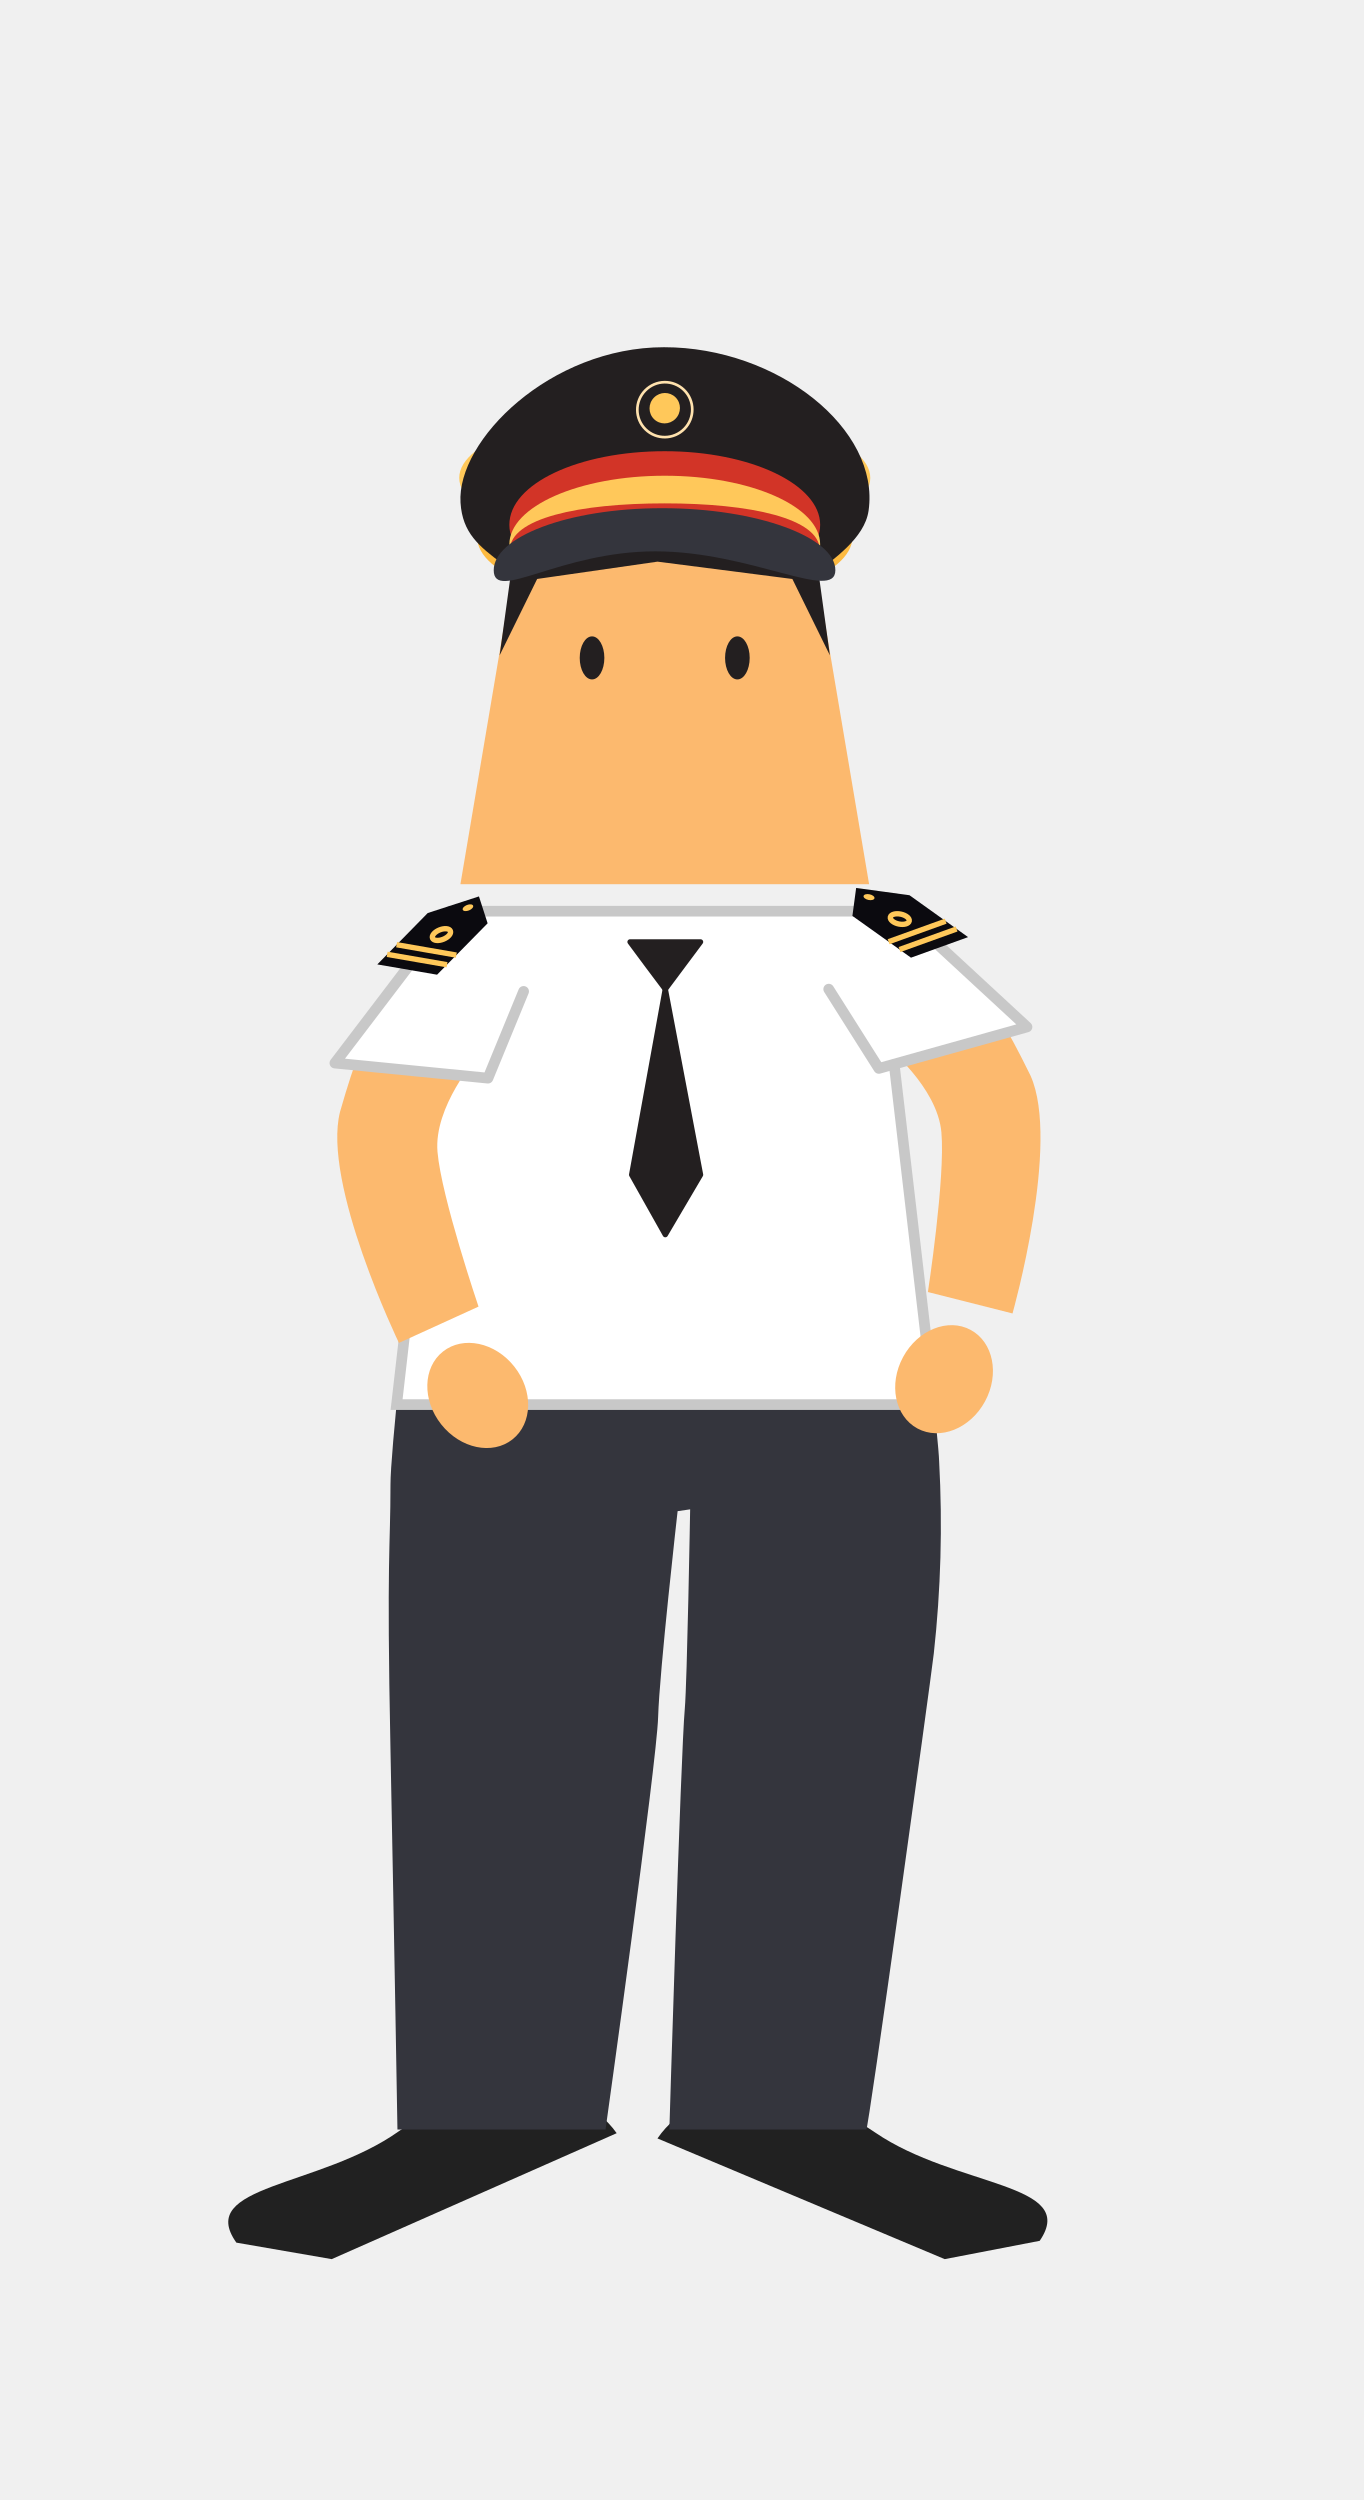
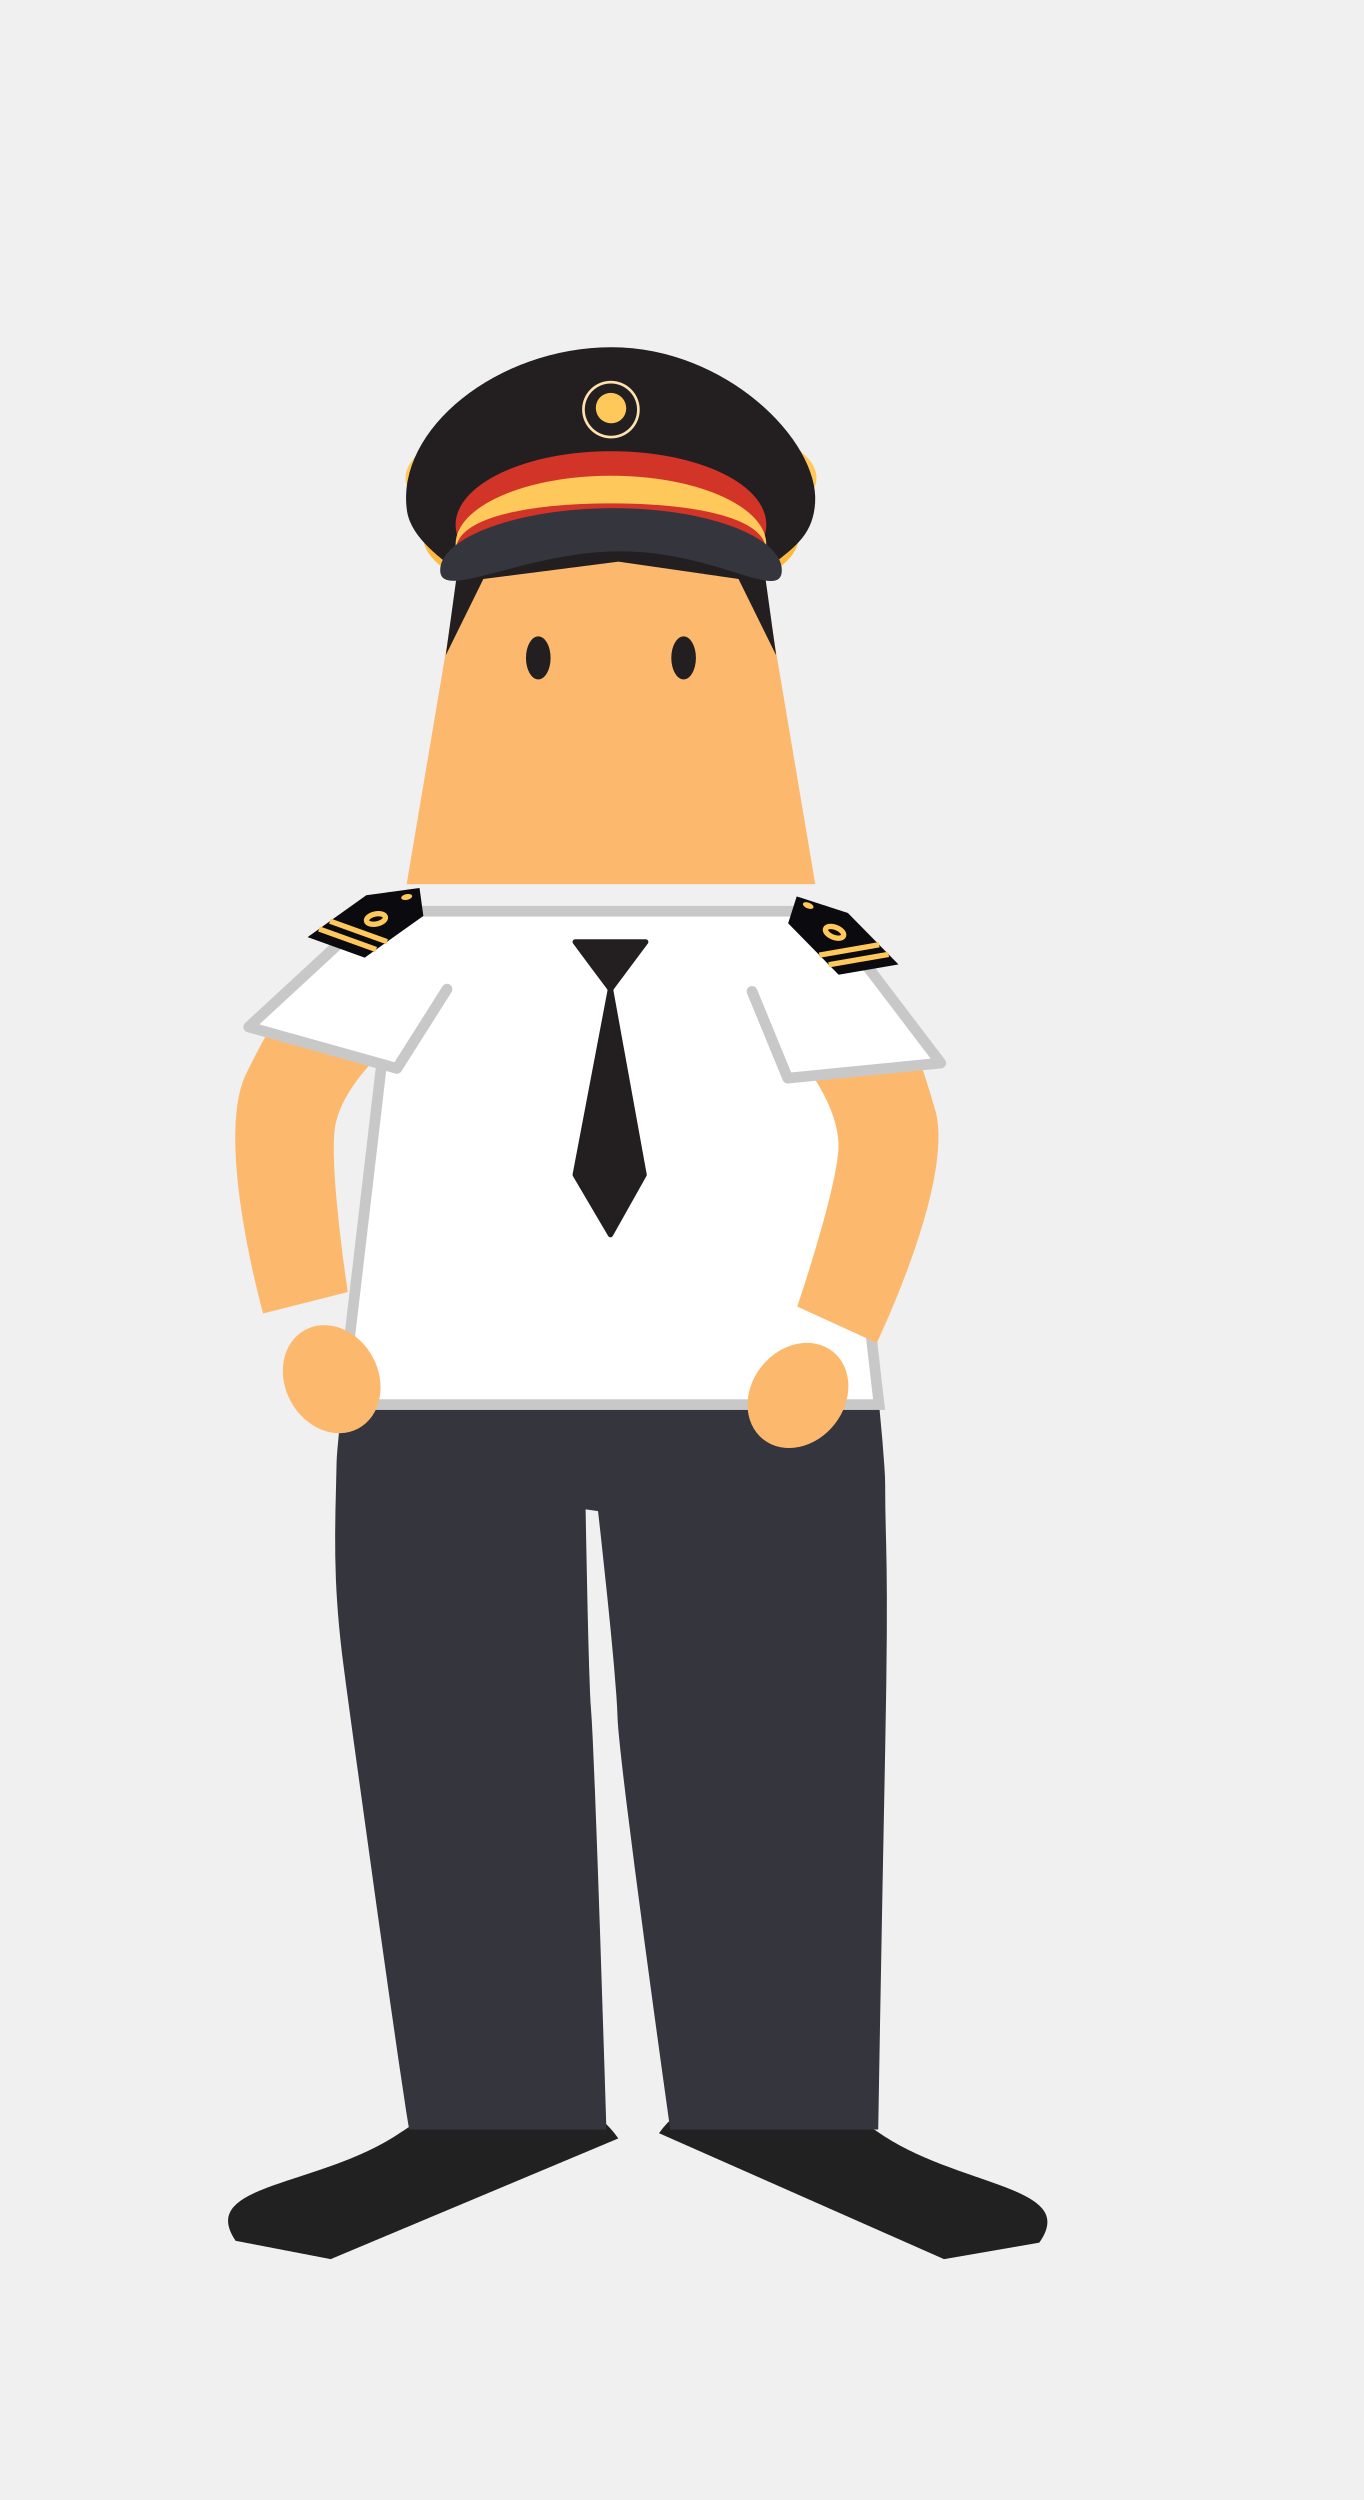
<svg xmlns="http://www.w3.org/2000/svg" viewBox="0 0 127.33 233.43">
  <defs>
    <style>.cls-1{fill:#f07422;}.cls-2{fill:#fdba40;}.cls-3{fill:#ffc859;}.cls-4{fill:#212121;}.cls-5{fill:#34353d;}.cls-11,.cls-13,.cls-6{fill:#231f20;}.cls-7{fill:#d23427;}.cls-8{fill:#ffc85a;}.cls-9{fill:#fcb96e;}.cls-10,.cls-16{fill:none;}.cls-10{stroke:#ffe2ae;stroke-width:0.25px;}.cls-10,.cls-11,.cls-12,.cls-16{stroke-miterlimit:10;}.cls-11,.cls-13{stroke:#231f20;}.cls-11,.cls-13,.cls-16{stroke-width:0.5px;}.cls-12,.cls-14{fill:#fff;stroke:#c8c8c8;}.cls-13,.cls-14{stroke-linejoin:round;}.cls-14{stroke-linecap:round;}.cls-15{fill:#0b0a0f;}.cls-16{stroke:#ffc85a;}</style>
  </defs>
  <g id="Layer_2" data-name="Layer 2">
-     <ellipse class="cls-1" cx="62.07" cy="55.33" rx="13.75" ry="4.32" />
-     <ellipse class="cls-2" cx="62.07" cy="50.15" rx="17.52" ry="6.4" />
-     <ellipse class="cls-3" cx="62.07" cy="44.62" rx="19.19" ry="6.4" />
-     <path class="cls-4" d="M57.58,199.18c-3.81-5.37-12.92-5.45-20.34-.18s-19,5-15.17,10.4l8.9,1.54Z" />
-     <path class="cls-4" d="M61.39,199.67c3.71-5.44,12.81-5.69,20.33-.55s19.07,4.68,15.36,10.11l-8.87,1.71Z" />
-     <path class="cls-5" d="M63.27,141.1s-1.7,15-1.82,19.24-4.91,38.5-4.91,38.5H37.11s-.28-16.84-.65-35.45c-.37-18.3,0-18.69,0-24.76s5.86-53.55,5.86-53.55h39.5s5.77,47.44,5.87,51.39a109.16,109.16,0,0,1-.5,17.92c-.38,3.25-6.16,44.84-6.3,44.45H62.5s1.06-35.05,1.44-39.28c.22-2.5.5-18.63.5-18.63Z" />
-     <path class="cls-6" d="M46.92,52.65C44.72,51,43.18,49.77,43,46.94c-.37-5.83,8.39-14.52,19-14.52S82.2,40.07,81.1,47.69c-.38,2.62-3.37,4.55-5,5.92L62.07,43Z" />
-     <path class="cls-7" d="M76.58,49c0,3.8-6.5,5.85-14.51,5.85s-14.51-2-14.51-5.85,6.5-6.87,14.51-6.87S76.58,45.23,76.58,49Z" />
-     <path class="cls-8" d="M76.58,50.83c0,3.54-6.5,5.38-14.51,5.38s-14.51-1.84-14.51-5.38,6.5-6.41,14.51-6.41S76.58,47.29,76.58,50.83Z" />
-     <path class="cls-7" d="M76.54,51.36c0,3-6.48,5.38-14.47,5.38s-14.46-2.41-14.46-5.38S54.08,47,62.07,47,76.54,48.39,76.54,51.36Z" />
-     <polygon class="cls-9" points="81.15 82.56 42.99 82.56 48.26 51.35 75.88 51.35 81.15 82.56" />
-     <ellipse class="cls-8" cx="62.07" cy="38.11" rx="1.43" ry="1.41" transform="translate(-8.74 55.18) rotate(-45.1)" />
-     <ellipse class="cls-10" cx="62.07" cy="38.25" rx="2.57" ry="2.56" transform="translate(-8.64 56.01) rotate(-45.74)" />
-     <polygon class="cls-11" points="48.28 51.19 47.11 59.69 49.99 53.83 61.39 52.19 74.15 53.83 77.03 59.69 75.88 51.35 48.28 51.19" />
-     <ellipse class="cls-6" cx="55.28" cy="61.43" rx="1.15" ry="2.01" />
-     <ellipse class="cls-6" cx="68.85" cy="61.43" rx="1.15" ry="2.01" />
-     <path class="cls-5" d="M78,53.24c0,3-7.88-1.76-16.81-1.76s-15.09,4.81-15.09,1.76,6.8-5.79,15.73-5.79S78,50.19,78,53.24Z" />
-     <polygon class="cls-12" points="42.31 85.08 81.82 85.08 87.2 131.15 37.03 131.15 42.31 85.08" />
-     <polygon class="cls-13" points="62.12 92.36 60.47 90.16 58.83 87.95 62.12 87.95 65.41 87.95 63.76 90.16 62.12 92.36" />
-     <polygon class="cls-13" points="62.12 92.36 58.98 109.69 62.12 115.28 65.41 109.69 62.12 92.36" />
-     <path class="cls-9" d="M35.28,96.08l9.27,2.62s-4.06,4.62-3.7,8.85S44.68,122,44.68,122l-7.43,3.39s-7.2-14.9-5.5-21.58C34.62,93.77,35.28,96.08,35.28,96.08Z" />
-     <ellipse class="cls-9" cx="44.61" cy="130.3" rx="4.35" ry="5.23" transform="translate(-71.25 55.83) rotate(-38.37)" />
-     <polyline class="cls-14" points="42.06 85.08 31.27 99.26 45.56 100.67 48.89 92.57" />
-     <polygon class="cls-15" points="45.53 86.21 40.81 91.01 35.23 90.05 39.94 85.25 44.72 83.7 45.53 86.21" />
-     <line class="cls-16" x1="41.74" y1="90.08" x2="36.15" y2="89.11" />
-     <line class="cls-16" x1="42.61" y1="89.18" x2="37.03" y2="88.21" />
-     <ellipse class="cls-8" cx="43.69" cy="84.76" rx="0.52" ry="0.27" transform="translate(-28.34 22.27) rotate(-21.79)" />
-     <ellipse class="cls-16" cx="41.22" cy="87.27" rx="0.9" ry="0.47" transform="translate(-29.45 21.53) rotate(-21.79)" />
-     <path class="cls-9" d="M91.39,93.46l-8.67,4.18s4.8,3.84,5.18,8.08-1.26,14.92-1.26,14.92l7.9,2s4.51-15.92,1.68-22.21C91.64,91.07,91.39,93.46,91.39,93.46Z" />
-     <ellipse class="cls-9" cx="88.15" cy="128.78" rx="5.23" ry="4.35" transform="translate(-67.05 145.15) rotate(-61.63)" />
-     <polyline class="cls-14" points="82.81 83.8 95.89 95.89 82.06 99.76 77.38 92.36" />
-     <polygon class="cls-15" points="79.59 85.52 85.06 89.42 90.39 87.5 84.92 83.59 79.94 82.91 79.59 85.52" />
-     <line class="cls-16" x1="83.99" y1="88.66" x2="89.32" y2="86.74" />
-     <line class="cls-16" x1="82.97" y1="87.93" x2="88.3" y2="86.01" />
-     <ellipse class="cls-8" cx="81.14" cy="83.76" rx="0.27" ry="0.52" transform="translate(-17.43 146.08) rotate(-78.21)" />
-     <ellipse class="cls-16" cx="84.01" cy="85.81" rx="0.47" ry="0.9" transform="translate(-17.15 150.52) rotate(-78.21)" />
+     <ellipse class="cls-1" cx="57.05" cy="55.33" rx="13.75" ry="4.32" />
+     <ellipse class="cls-2" cx="57.05" cy="50.15" rx="17.52" ry="6.4" />
+     <ellipse class="cls-3" cx="57.05" cy="44.62" rx="19.19" ry="6.4" />
+     <path class="cls-4" d="M61.53,199.18c3.82-5.37,12.92-5.45,20.34-.18s19,5,15.17,10.4l-8.9,1.54Z" />
+     <path class="cls-4" d="M57.73,199.67C54,194.23,44.91,194,37.4,199.12S18.32,203.8,22,209.23l8.87,1.71Z" />
+     <path class="cls-5" d="M55.84,141.1s1.71,15,1.82,19.24,4.92,38.5,4.92,38.5H82s.28-16.84.65-35.45c.36-18.3,0-18.69,0-24.76S76.8,85.08,76.8,85.08H37.3s-5.77,47.44-5.87,51.39c-.17,6.84-.33,10.84.5,17.92.37,3.25,6.15,44.84,6.3,44.45H56.62s-1.07-35.05-1.44-39.28c-.23-2.5-.5-18.63-.5-18.63Z" />
+     <path class="cls-6" d="M72.2,52.65c2.2-1.69,3.73-2.88,3.91-5.71.37-5.83-8.38-14.52-19-14.52S36.91,40.07,38,47.69c.38,2.62,3.37,4.55,5,5.92L57.05,43Z" />
+     <path class="cls-7" d="M42.54,49c0,3.8,6.49,5.85,14.51,5.85s14.5-2,14.5-5.85-6.49-6.87-14.5-6.87S42.54,45.23,42.54,49Z" />
+     <path class="cls-8" d="M42.54,50.83c0,3.54,6.49,5.38,14.51,5.38s14.5-1.84,14.5-5.38-6.49-6.41-14.5-6.41S42.54,47.29,42.54,50.83Z" />
+     <path class="cls-7" d="M42.58,51.36c0,3,6.48,5.38,14.47,5.38s14.46-2.41,14.46-5.38S65,47,57.05,47,42.58,48.39,42.58,51.36Z" />
+     <polygon class="cls-9" points="37.97 82.56 76.12 82.56 70.86 51.35 43.23 51.35 37.97 82.56" />
+     <ellipse class="cls-8" cx="57.05" cy="38.11" rx="1.41" ry="1.43" transform="translate(-10.26 51.38) rotate(-44.9)" />
+     <ellipse class="cls-10" cx="57.05" cy="38.25" rx="2.56" ry="2.57" transform="translate(-10.51 50.67) rotate(-44.26)" />
+     <polygon class="cls-11" points="70.83 51.19 72.01 59.69 69.12 53.83 57.73 52.19 44.97 53.83 42.08 59.69 43.23 51.35 70.83 51.19" />
+     <ellipse class="cls-6" cx="63.83" cy="61.43" rx="1.15" ry="2.01" />
+     <ellipse class="cls-6" cx="50.26" cy="61.43" rx="1.15" ry="2.01" />
+     <path class="cls-5" d="M41.1,53.24c0,3,7.87-1.76,16.81-1.76S73,56.29,73,53.24s-6.79-5.79-15.72-5.79S41.1,50.19,41.1,53.24Z" />
+     <polygon class="cls-12" points="76.8 85.08 37.3 85.08 31.91 131.15 82.08 131.15 76.8 85.08" />
+     <polygon class="cls-13" points="57 92.36 58.64 90.16 60.29 87.95 57 87.95 53.71 87.95 55.35 90.16 57 92.36" />
+     <polygon class="cls-13" points="57 92.36 60.14 109.69 57 115.28 53.71 109.69 57 92.36" />
+     <path class="cls-9" d="M83.83,96.08,74.57,98.7s4.06,4.62,3.7,8.85S74.44,122,74.44,122l7.42,3.39s7.2-14.9,5.51-21.58C84.5,93.77,83.83,96.08,83.83,96.08Z" />
+     <ellipse class="cls-9" cx="74.51" cy="130.3" rx="5.23" ry="4.35" transform="translate(-73.9 107.83) rotate(-51.63)" />
+     <polyline class="cls-14" points="77.06 85.08 87.84 99.26 73.55 100.67 70.22 92.57" />
+     <polygon class="cls-15" points="73.59 86.21 78.3 91.01 83.89 90.05 79.17 85.25 74.39 83.7 73.59 86.21" />
+     <line class="cls-16" x1="77.38" y1="90.08" x2="82.97" y2="89.11" />
+     <line class="cls-16" x1="76.5" y1="89.18" x2="82.09" y2="88.21" />
+     <ellipse class="cls-8" cx="75.43" cy="84.76" rx="0.27" ry="0.52" transform="matrix(0.37, -0.93, 0.93, 0.37, -31.27, 123.34)" />
+     <ellipse class="cls-16" cx="77.9" cy="87.27" rx="0.47" ry="0.9" transform="matrix(0.37, -0.93, 0.93, 0.37, -32.06, 127.21)" />
+     <path class="cls-9" d="M27.73,93.46l8.66,4.18s-4.79,3.84-5.17,8.08,1.25,14.92,1.25,14.92l-7.9,2s-4.5-15.92-1.67-22.21C27.47,91.07,27.73,93.46,27.73,93.46Z" />
+     <ellipse class="cls-9" cx="30.97" cy="128.78" rx="4.35" ry="5.23" transform="translate(-57.47 30.18) rotate(-28.37)" />
+     <polyline class="cls-14" points="36.31 83.8 23.22 95.89 37.06 99.76 41.74 92.36" />
+     <polygon class="cls-15" points="39.53 85.52 34.05 89.42 28.72 87.5 34.2 83.59 39.17 82.91 39.53 85.52" />
+     <line class="cls-16" x1="35.12" y1="88.66" x2="29.79" y2="86.74" />
+     <line class="cls-16" x1="36.14" y1="87.93" x2="30.81" y2="86.01" />
+     <ellipse class="cls-8" cx="37.97" cy="83.76" rx="0.52" ry="0.27" transform="translate(-16.31 9.52) rotate(-11.79)" />
+     <ellipse class="cls-16" cx="35.1" cy="85.81" rx="0.9" ry="0.47" transform="translate(-16.79 8.98) rotate(-11.79)" />
  </g>
</svg>
